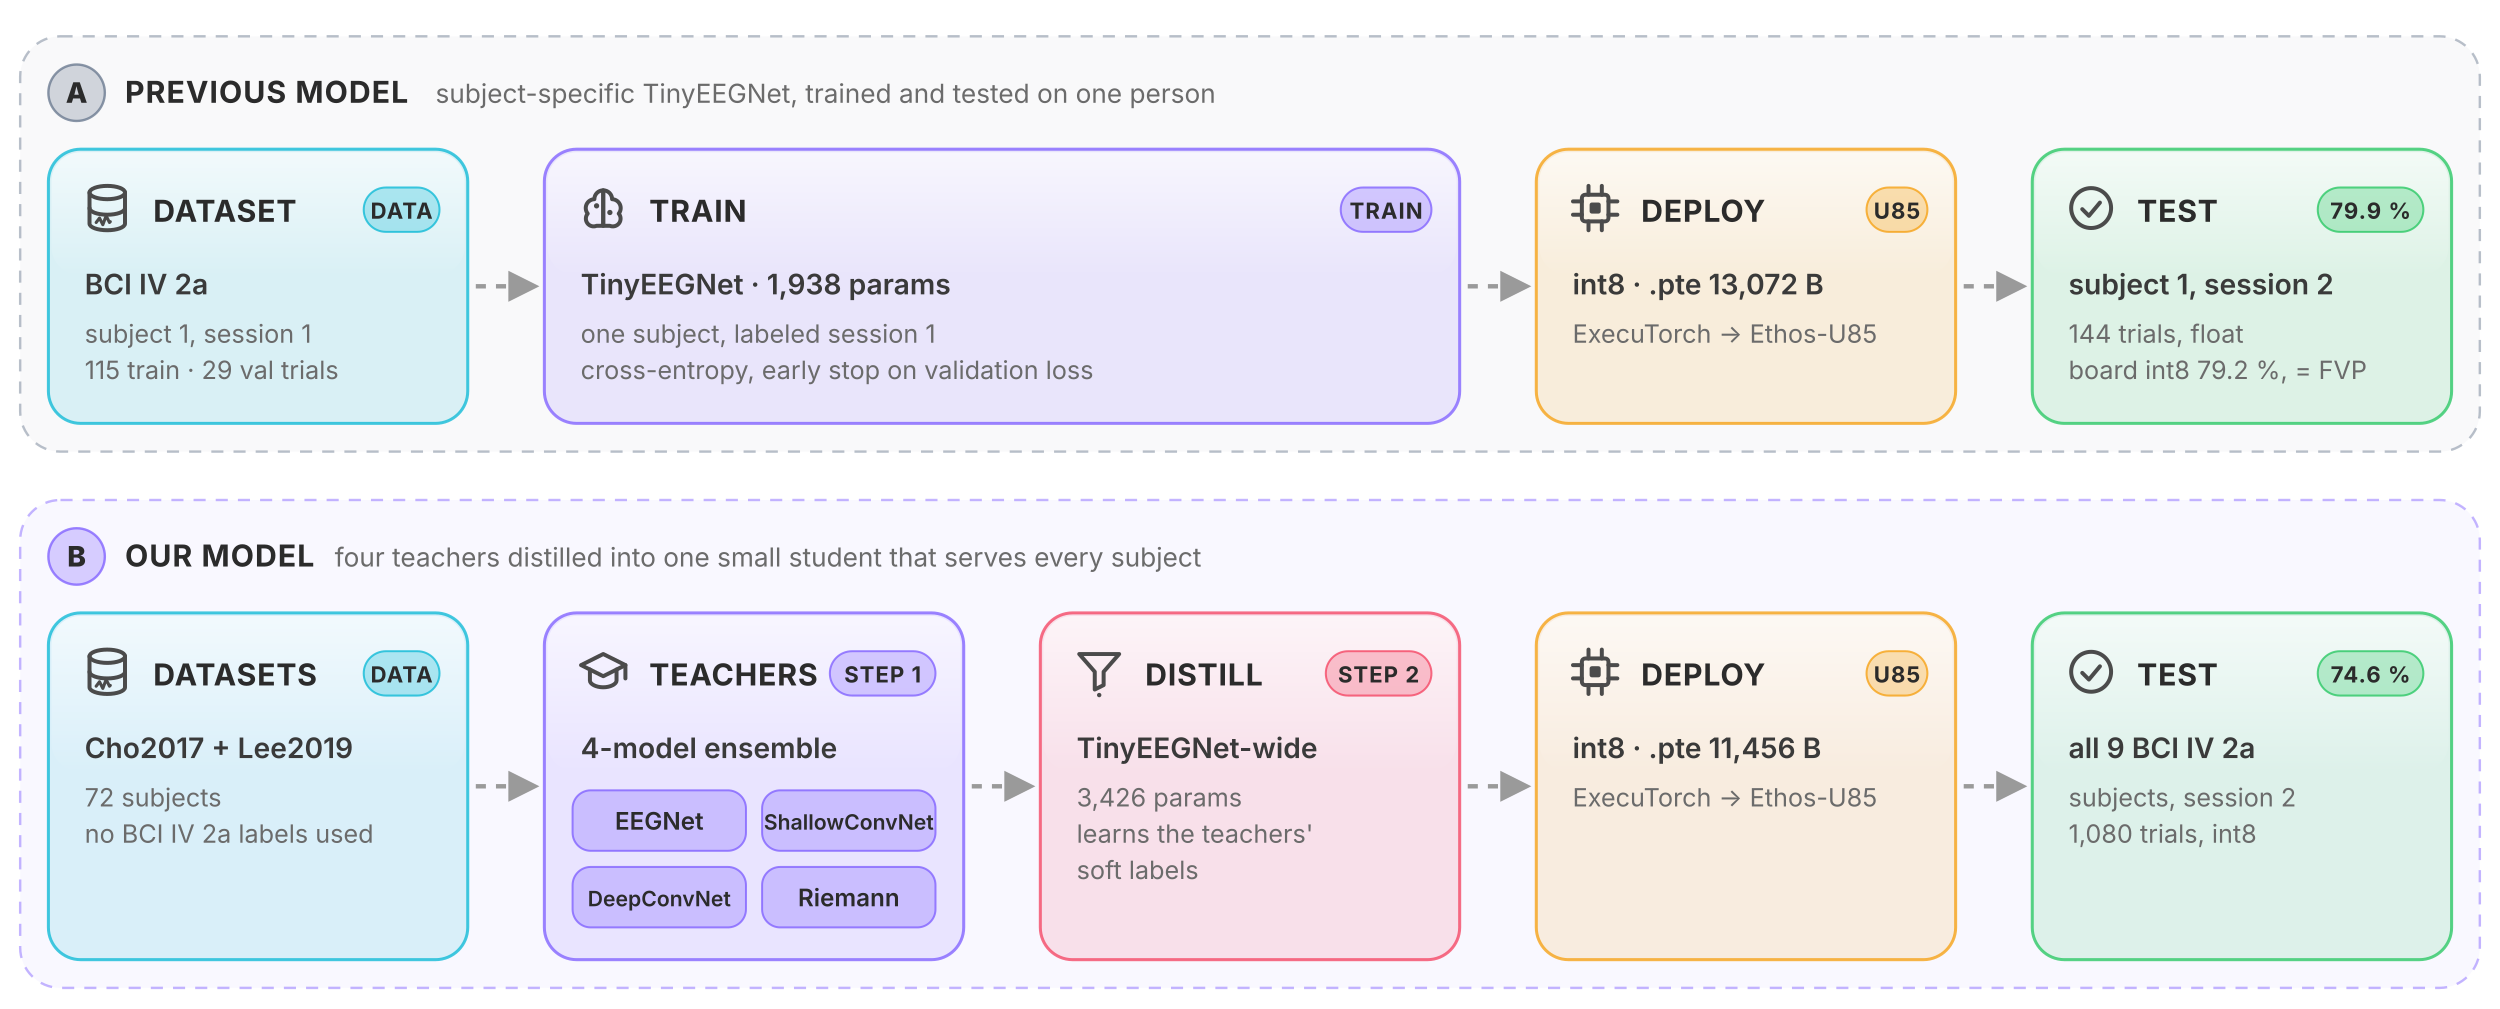
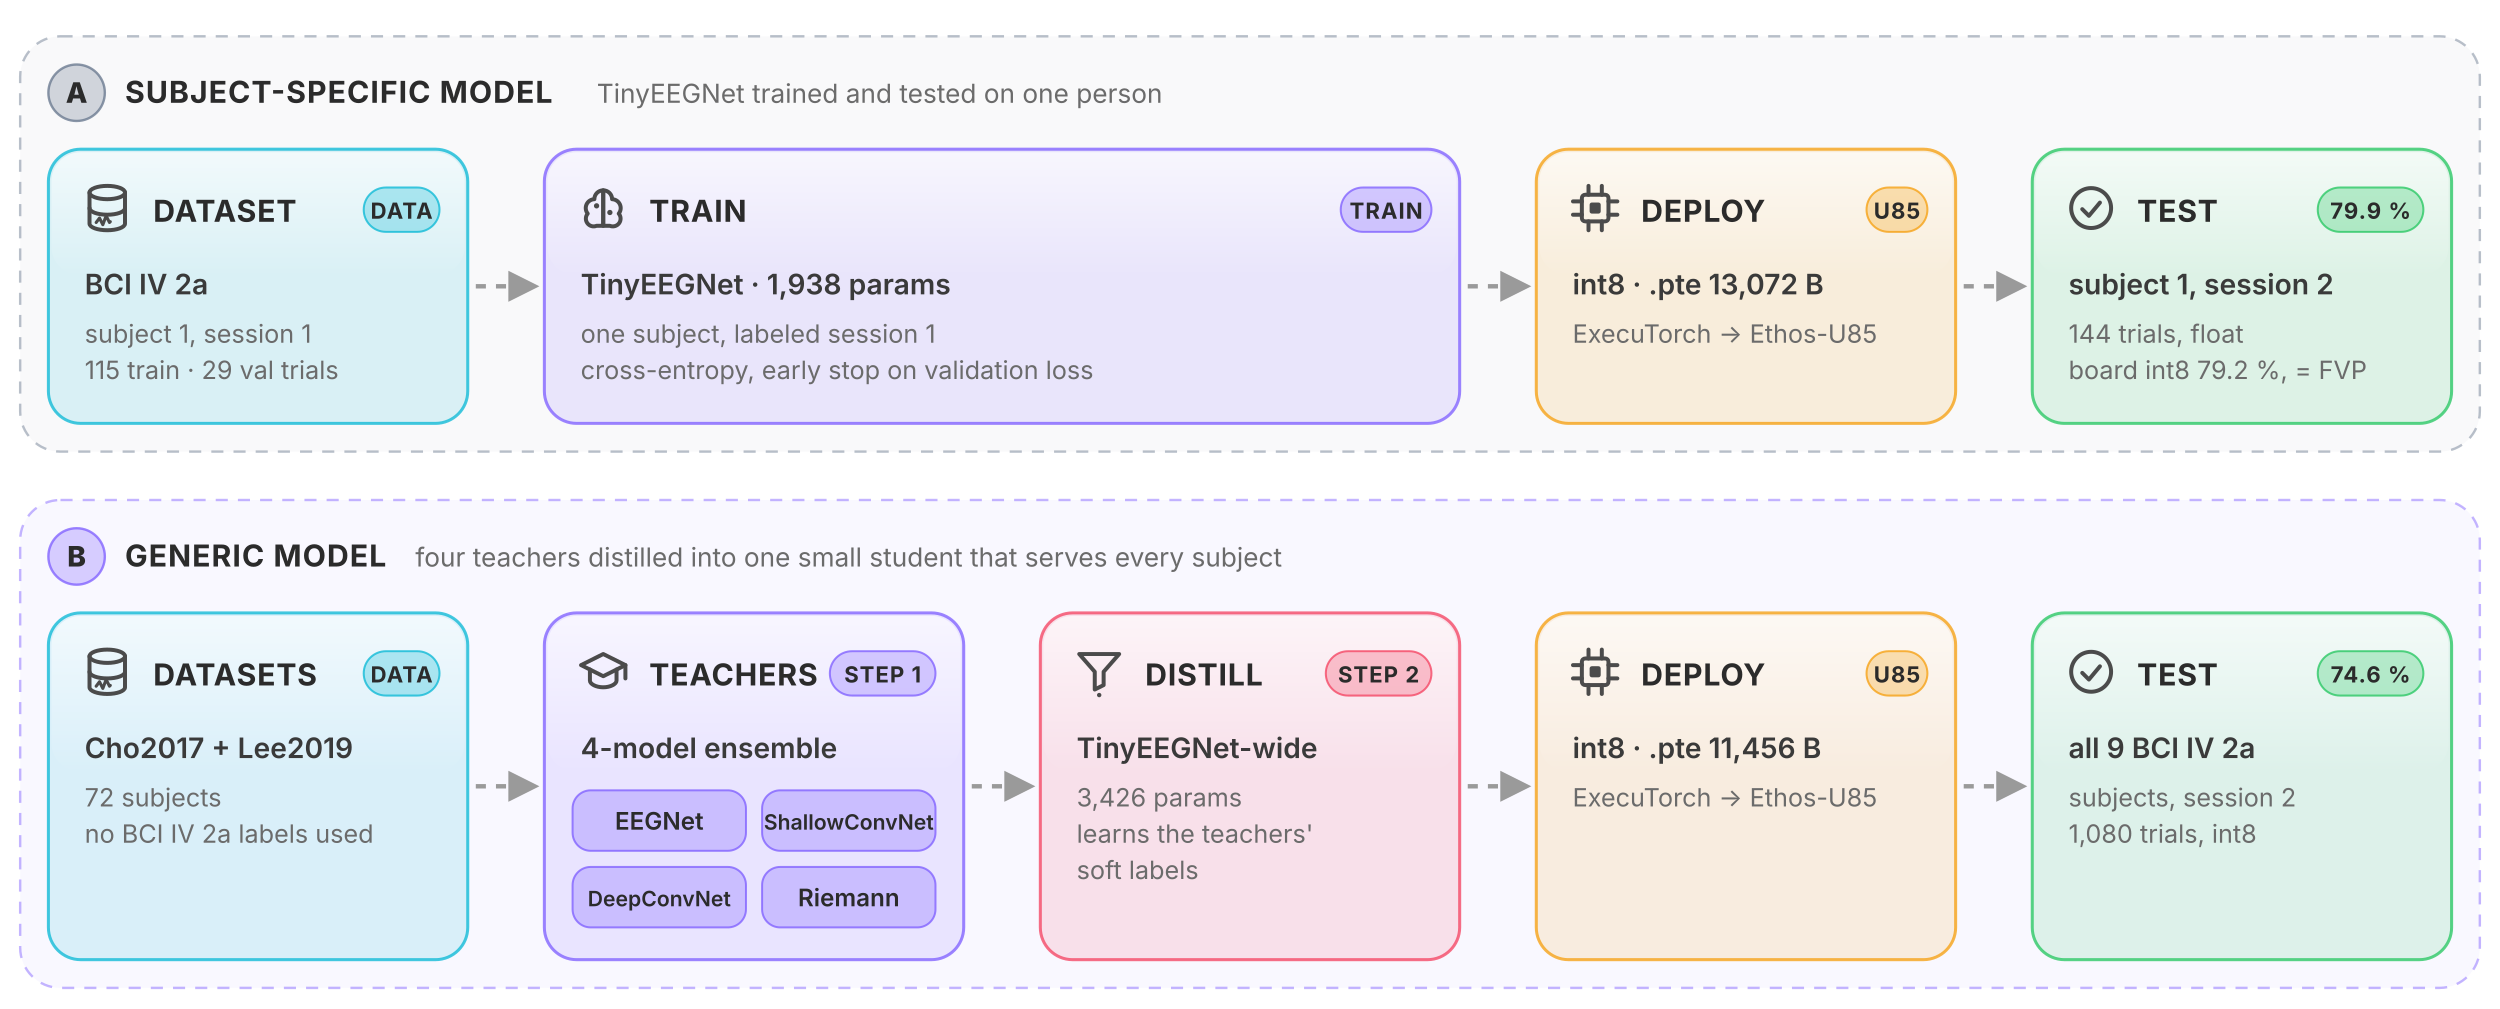
<svg xmlns="http://www.w3.org/2000/svg" viewBox="0 0 1240 500" width="1240" height="500" font-family="Inter, -apple-system, 'Segoe UI', Helvetica, Arial, sans-serif">
  <defs>
    <marker id="ah" viewBox="0 0 10 10" refX="9" refY="5" markerWidth="7" markerHeight="7" orient="auto-start-reverse">
      <path d="M0,0 L10,5 L0,10 z" fill="#9a9a9a" />
    </marker>
    <linearGradient id="sheen" x1="0" y1="0" x2="0" y2="1">
      <stop offset="0" stop-color="#ffffff" stop-opacity="0.65" />
      <stop offset="1" stop-color="#ffffff" stop-opacity="0" />
    </linearGradient>
  </defs>
  <rect x="10" y="18" width="1220" height="206" rx="20" fill="rgba(100,116,139,0.04)" stroke="rgba(100,116,139,0.45)" stroke-width="1.2" stroke-dasharray="6 5" />
  <circle cx="38" cy="46" r="14" fill="rgba(100,116,139,0.28)" stroke="rgba(100,116,139,0.75)" stroke-width="1.2" />
  <text x="38" y="51" font-size="14" font-weight="800" text-anchor="middle" fill="#2b2b2b">A</text>
-   <text x="62" y="51" font-size="15" font-weight="700" letter-spacing="0.5" fill="#2b2b2b">PREVIOUS MODEL</text>
-   <text x="216" y="51" font-size="13" fill="#6b6b6b">subject-specific TinyEEGNet, trained and tested on one person</text>
+   <text x="62" y="51" font-size="15" font-weight="700" letter-spacing="0.5" fill="#2b2b2b">SUBJECT-SPECIFIC MODEL</text>
+   <text x="296" y="51" font-size="13" fill="#6b6b6b">TinyEEGNet trained and tested on one person</text>
  <rect x="10" y="248" width="1220" height="242" rx="20" fill="rgba(124,92,255,0.04)" stroke="rgba(124,92,255,0.45)" stroke-width="1.2" stroke-dasharray="6 5" />
  <circle cx="38" cy="276" r="14" fill="rgba(124,92,255,0.28)" stroke="rgba(124,92,255,0.75)" stroke-width="1.2" />
  <text x="38" y="281" font-size="14" font-weight="800" text-anchor="middle" fill="#2b2b2b">B</text>
-   <text x="62" y="281" font-size="15" font-weight="700" letter-spacing="0.5" fill="#2b2b2b">OUR MODEL</text>
-   <text x="166" y="281" font-size="13" fill="#6b6b6b">four teachers distilled into one small student that serves every subject</text>
+   <text x="62" y="281" font-size="15" font-weight="700" letter-spacing="0.5" fill="#2b2b2b">GENERIC MODEL</text>
+   <text x="206" y="281" font-size="13" fill="#6b6b6b">four teachers distilled into one small student that serves every subject</text>
  <rect x="24" y="74" width="208" height="136" rx="16" fill="rgba(6,182,212,0.13)" stroke="rgba(6,182,212,0.75)" stroke-width="1.5" />
  <rect x="25.5" y="75.5" width="205" height="61.2" rx="14.5" fill="url(#sheen)" />
  <g transform="translate(40,90) scale(1.1)" fill="none" stroke="#4b4b4b" stroke-width="1.8" stroke-linecap="round" stroke-linejoin="round">
    <ellipse cx="12" cy="5" rx="8" ry="3" />
    <path d="M4 5v14c0 1.7 3.6 3 8 3s8-1.3 8-3V5" />
    <path d="M4 12c0 1.7 3.6 3 8 3s8-1.3 8-3" />
    <path d="M7 18.5l1.5-2 1.5 3 1.5-4 1.5 3 1.5-1.5 1.5 1" stroke-width="1.4" stroke-dasharray="14 14">
      <animate attributeName="stroke-dashoffset" values="0;-28" dur="2.4s" repeatCount="indefinite" />
    </path>
  </g>
  <text x="76" y="110" font-size="15" font-weight="700" letter-spacing="0.4" fill="#2b2b2b">DATASET</text>
  <rect x="180.4" y="93" width="37.6" height="22" rx="11" fill="rgba(6,182,212,0.28)" stroke="rgba(6,182,212,0.75)" stroke-width="1" />
  <text x="199.2" y="108.5" font-size="11" font-weight="700" letter-spacing="0.5" text-anchor="middle" fill="#2b2b2b">DATA</text>
  <text x="42" y="146" font-size="14" font-weight="600" fill="#3a3a3a">BCI IV 2a</text>
  <text x="42" y="170" font-size="12.5" fill="#6b6b6b">subject 1, session 1</text>
  <text x="42" y="188" font-size="12.5" fill="#6b6b6b">115 train · 29 val trials</text>
  <rect x="270" y="74" width="454" height="136" rx="16" fill="rgba(124,92,255,0.13)" stroke="rgba(124,92,255,0.75)" stroke-width="1.5" />
  <rect x="271.5" y="75.5" width="451" height="61.2" rx="14.5" fill="url(#sheen)" />
  <g transform="translate(286,90) scale(1.1)" fill="none" stroke="#4b4b4b" stroke-width="1.8" stroke-linecap="round" stroke-linejoin="round">
    <path d="M12 4a4 4 0 0 0-4 4 4 4 0 0 0-3 6.5A3.5 3.5 0 0 0 9 20h3zM12 4a4 4 0 0 1 4 4 4 4 0 0 1 3 6.5A3.5 3.5 0 0 1 15 20h-3z" />
    <path d="M12 4v16" />
    <circle cx="9" cy="11" r="1.2" stroke="none" fill="#4b4b4b">
      <animate attributeName="opacity" values="1;0.2;1" dur="1.2s" repeatCount="indefinite" />
    </circle>
    <circle cx="15" cy="14" r="1.2" stroke="none" fill="#4b4b4b">
      <animate attributeName="opacity" values="0.2;1;0.2" dur="1.2s" repeatCount="indefinite" />
    </circle>
  </g>
  <text x="322" y="110" font-size="15" font-weight="700" letter-spacing="0.4" fill="#2b2b2b">TRAIN</text>
  <rect x="665.0" y="93" width="45.0" height="22" rx="11" fill="rgba(124,92,255,0.28)" stroke="rgba(124,92,255,0.75)" stroke-width="1" />
  <text x="687.5" y="108.5" font-size="11" font-weight="700" letter-spacing="0.5" text-anchor="middle" fill="#2b2b2b">TRAIN</text>
  <text x="288" y="146" font-size="14" font-weight="600" fill="#3a3a3a">TinyEEGNet · 1,938 params</text>
  <text x="288" y="170" font-size="12.5" fill="#6b6b6b">one subject, labeled session 1</text>
  <text x="288" y="188" font-size="12.5" fill="#6b6b6b">cross-entropy, early stop on validation loss</text>
  <rect x="762" y="74" width="208" height="136" rx="16" fill="rgba(245,158,11,0.13)" stroke="rgba(245,158,11,0.75)" stroke-width="1.5" />
  <rect x="763.5" y="75.5" width="205" height="61.2" rx="14.5" fill="url(#sheen)" />
  <g transform="translate(778,90) scale(1.1)" fill="none" stroke="#4b4b4b" stroke-width="1.8" stroke-linecap="round" stroke-linejoin="round">
    <rect x="6" y="6" width="12" height="12" rx="1.5" />
    <path d="M9 2v4M15 2v4M9 18v4M15 18v4M2 9h4M2 15h4M18 9h4M18 15h4" />
    <rect x="9.5" y="9.5" width="5" height="5" rx="1" fill="#4b4b4b" stroke="none">
      <animate attributeName="opacity" values="1;0.25;1" dur="0.8s" repeatCount="indefinite" />
    </rect>
  </g>
  <text x="814" y="110" font-size="15" font-weight="700" letter-spacing="0.4" fill="#2b2b2b">DEPLOY</text>
  <rect x="925.8" y="93" width="30.2" height="22" rx="11" fill="rgba(245,158,11,0.28)" stroke="rgba(245,158,11,0.75)" stroke-width="1" />
  <text x="940.9" y="108.5" font-size="11" font-weight="700" letter-spacing="0.5" text-anchor="middle" fill="#2b2b2b">U85</text>
  <text x="780" y="146" font-size="14" font-weight="600" fill="#3a3a3a">int8 · .pte 13,072 B</text>
  <text x="780" y="170" font-size="12.5" fill="#6b6b6b">ExecuTorch → Ethos-U85</text>
  <rect x="1008" y="74" width="208" height="136" rx="16" fill="rgba(34,197,94,0.13)" stroke="rgba(34,197,94,0.75)" stroke-width="1.5" />
  <rect x="1009.5" y="75.5" width="205" height="61.2" rx="14.5" fill="url(#sheen)" />
  <g transform="translate(1024,90) scale(1.1)" fill="none" stroke="#4b4b4b" stroke-width="1.8" stroke-linecap="round" stroke-linejoin="round">
    <circle cx="12" cy="12" r="9" />
    <path d="M8 12.5l3 3 5-6" stroke-dasharray="12 12">
      <animate attributeName="stroke-dashoffset" values="12;0;0;12" keyTimes="0;0.3;0.85;1" dur="3s" repeatCount="indefinite" />
    </path>
  </g>
  <text x="1060" y="110" font-size="15" font-weight="700" letter-spacing="0.4" fill="#2b2b2b">TEST</text>
  <rect x="1149.6" y="93" width="52.4" height="22" rx="11" fill="rgba(34,197,94,0.28)" stroke="rgba(34,197,94,0.75)" stroke-width="1" />
  <text x="1175.8" y="108.5" font-size="11" font-weight="700" letter-spacing="0.5" text-anchor="middle" fill="#2b2b2b">79.9 %</text>
  <text x="1026" y="146" font-size="14" font-weight="600" fill="#3a3a3a">subject 1, session 2</text>
  <text x="1026" y="170" font-size="12.5" fill="#6b6b6b">144 trials, float</text>
  <text x="1026" y="188" font-size="12.5" fill="#6b6b6b">board int8 79.2 %, = FVP</text>
  <rect x="24" y="304" width="208" height="172" rx="16" fill="rgba(6,182,212,0.13)" stroke="rgba(6,182,212,0.75)" stroke-width="1.5" />
  <rect x="25.5" y="305.5" width="205" height="77.4" rx="14.5" fill="url(#sheen)" />
  <g transform="translate(40,320) scale(1.1)" fill="none" stroke="#4b4b4b" stroke-width="1.8" stroke-linecap="round" stroke-linejoin="round">
    <ellipse cx="12" cy="5" rx="8" ry="3" />
    <path d="M4 5v14c0 1.7 3.6 3 8 3s8-1.3 8-3V5" />
    <path d="M4 12c0 1.7 3.6 3 8 3s8-1.3 8-3" />
    <path d="M7 18.5l1.5-2 1.5 3 1.5-4 1.5 3 1.5-1.5 1.5 1" stroke-width="1.4" stroke-dasharray="14 14">
      <animate attributeName="stroke-dashoffset" values="0;-28" dur="2.4s" repeatCount="indefinite" />
    </path>
  </g>
  <text x="76" y="340" font-size="15" font-weight="700" letter-spacing="0.4" fill="#2b2b2b">DATASETS</text>
  <rect x="180.4" y="323" width="37.6" height="22" rx="11" fill="rgba(6,182,212,0.28)" stroke="rgba(6,182,212,0.75)" stroke-width="1" />
  <text x="199.2" y="338.5" font-size="11" font-weight="700" letter-spacing="0.5" text-anchor="middle" fill="#2b2b2b">DATA</text>
  <text x="42" y="376" font-size="14" font-weight="600" fill="#3a3a3a">Cho2017 + Lee2019</text>
  <text x="42" y="400" font-size="12.5" fill="#6b6b6b">72 subjects</text>
  <text x="42" y="418" font-size="12.5" fill="#6b6b6b">no BCI IV 2a labels used</text>
  <rect x="270" y="304" width="208" height="172" rx="16" fill="rgba(124,92,255,0.13)" stroke="rgba(124,92,255,0.75)" stroke-width="1.5" />
  <rect x="271.5" y="305.5" width="205" height="77.4" rx="14.5" fill="url(#sheen)" />
  <g transform="translate(286,320) scale(1.1)" fill="none" stroke="#4b4b4b" stroke-width="1.8" stroke-linecap="round" stroke-linejoin="round">
    <path d="M2 9l10-5 10 5-10 5z" />
    <path d="M6 11v5c0 1.5 2.7 3 6 3s6-1.5 6-3v-5" />
    <path d="M22 9v6">
      <animate attributeName="opacity" values="1;0.3;1" dur="1.6s" repeatCount="indefinite" />
    </path>
  </g>
  <text x="322" y="340" font-size="15" font-weight="700" letter-spacing="0.4" fill="#2b2b2b">TEACHERS</text>
  <rect x="411.6" y="323" width="52.4" height="22" rx="11" fill="rgba(124,92,255,0.28)" stroke="rgba(124,92,255,0.75)" stroke-width="1" />
  <text x="437.8" y="338.5" font-size="11" font-weight="700" letter-spacing="0.5" text-anchor="middle" fill="#2b2b2b">STEP 1</text>
  <text x="288" y="376" font-size="14" font-weight="600" fill="#3a3a3a">4-model ensemble</text>
  <rect x="516" y="304" width="208" height="172" rx="16" fill="rgba(244,63,94,0.13)" stroke="rgba(244,63,94,0.75)" stroke-width="1.5" />
  <rect x="517.5" y="305.5" width="205" height="77.4" rx="14.5" fill="url(#sheen)" />
  <g transform="translate(532,320) scale(1.1)" fill="none" stroke="#4b4b4b" stroke-width="1.8" stroke-linecap="round" stroke-linejoin="round">
    <path d="M3 4h18l-7 8v6l-4 2v-8z" />
    <circle cx="12" cy="22.5" r="1" stroke="none" fill="#4b4b4b">
      <animate attributeName="cy" values="13;23" dur="1.2s" repeatCount="indefinite" />
      <animate attributeName="opacity" values="1;0" dur="1.2s" repeatCount="indefinite" />
    </circle>
  </g>
  <text x="568" y="340" font-size="15" font-weight="700" letter-spacing="0.4" fill="#2b2b2b">DISTILL</text>
  <rect x="657.6" y="323" width="52.4" height="22" rx="11" fill="rgba(244,63,94,0.28)" stroke="rgba(244,63,94,0.75)" stroke-width="1" />
  <text x="683.8" y="338.5" font-size="11" font-weight="700" letter-spacing="0.5" text-anchor="middle" fill="#2b2b2b">STEP 2</text>
  <text x="534" y="376" font-size="14" font-weight="600" fill="#3a3a3a">TinyEEGNet-wide</text>
  <text x="534" y="400" font-size="12.5" fill="#6b6b6b">3,426 params</text>
  <text x="534" y="418" font-size="12.5" fill="#6b6b6b">learns the teachers'</text>
  <text x="534" y="436" font-size="12.5" fill="#6b6b6b">soft labels</text>
  <rect x="762" y="304" width="208" height="172" rx="16" fill="rgba(245,158,11,0.13)" stroke="rgba(245,158,11,0.75)" stroke-width="1.5" />
  <rect x="763.5" y="305.5" width="205" height="77.4" rx="14.5" fill="url(#sheen)" />
  <g transform="translate(778,320) scale(1.1)" fill="none" stroke="#4b4b4b" stroke-width="1.8" stroke-linecap="round" stroke-linejoin="round">
    <rect x="6" y="6" width="12" height="12" rx="1.5" />
    <path d="M9 2v4M15 2v4M9 18v4M15 18v4M2 9h4M2 15h4M18 9h4M18 15h4" />
    <rect x="9.5" y="9.5" width="5" height="5" rx="1" fill="#4b4b4b" stroke="none">
      <animate attributeName="opacity" values="1;0.25;1" dur="0.8s" repeatCount="indefinite" />
    </rect>
  </g>
  <text x="814" y="340" font-size="15" font-weight="700" letter-spacing="0.4" fill="#2b2b2b">DEPLOY</text>
  <rect x="925.8" y="323" width="30.2" height="22" rx="11" fill="rgba(245,158,11,0.28)" stroke="rgba(245,158,11,0.75)" stroke-width="1" />
  <text x="940.9" y="338.5" font-size="11" font-weight="700" letter-spacing="0.5" text-anchor="middle" fill="#2b2b2b">U85</text>
  <text x="780" y="376" font-size="14" font-weight="600" fill="#3a3a3a">int8 · .pte 11,456 B</text>
  <text x="780" y="400" font-size="12.5" fill="#6b6b6b">ExecuTorch → Ethos-U85</text>
  <rect x="1008" y="304" width="208" height="172" rx="16" fill="rgba(34,197,94,0.13)" stroke="rgba(34,197,94,0.75)" stroke-width="1.5" />
  <rect x="1009.5" y="305.5" width="205" height="77.4" rx="14.5" fill="url(#sheen)" />
  <g transform="translate(1024,320) scale(1.1)" fill="none" stroke="#4b4b4b" stroke-width="1.8" stroke-linecap="round" stroke-linejoin="round">
    <circle cx="12" cy="12" r="9" />
    <path d="M8 12.5l3 3 5-6" stroke-dasharray="12 12">
      <animate attributeName="stroke-dashoffset" values="12;0;0;12" keyTimes="0;0.3;0.85;1" dur="3s" repeatCount="indefinite" />
    </path>
  </g>
  <text x="1060" y="340" font-size="15" font-weight="700" letter-spacing="0.4" fill="#2b2b2b">TEST</text>
  <rect x="1149.6" y="323" width="52.4" height="22" rx="11" fill="rgba(34,197,94,0.28)" stroke="rgba(34,197,94,0.75)" stroke-width="1" />
  <text x="1175.8" y="338.5" font-size="11" font-weight="700" letter-spacing="0.5" text-anchor="middle" fill="#2b2b2b">74.6 %</text>
  <text x="1026" y="376" font-size="14" font-weight="600" fill="#3a3a3a">all 9 BCI IV 2a</text>
  <text x="1026" y="400" font-size="12.5" fill="#6b6b6b">subjects, session 2</text>
  <text x="1026" y="418" font-size="12.5" fill="#6b6b6b">1,080 trials, int8</text>
  <rect x="284" y="392" width="86" height="30" rx="9" fill="rgba(124,92,255,0.28)" stroke="rgba(124,92,255,0.75)" stroke-width="1">
    <animate attributeName="fill-opacity" values="0.35;1;0.35" dur="2s" begin="0.0s" repeatCount="indefinite" />
  </rect>
  <text x="327.0" y="411.5" font-size="12" font-weight="600" text-anchor="middle" fill="#2b2b2b">EEGNet</text>
  <rect x="378" y="392" width="86" height="30" rx="9" fill="rgba(124,92,255,0.28)" stroke="rgba(124,92,255,0.75)" stroke-width="1">
    <animate attributeName="fill-opacity" values="0.35;1;0.35" dur="2s" begin="0.5s" repeatCount="indefinite" />
  </rect>
  <text x="421.0" y="411.5" font-size="10.5" font-weight="600" text-anchor="middle" fill="#2b2b2b">ShallowConvNet</text>
  <rect x="284" y="430" width="86" height="30" rx="9" fill="rgba(124,92,255,0.28)" stroke="rgba(124,92,255,0.75)" stroke-width="1">
    <animate attributeName="fill-opacity" values="0.35;1;0.35" dur="2s" begin="1.0s" repeatCount="indefinite" />
  </rect>
  <text x="327.0" y="449.5" font-size="10.5" font-weight="600" text-anchor="middle" fill="#2b2b2b">DeepConvNet</text>
  <rect x="378" y="430" width="86" height="30" rx="9" fill="rgba(124,92,255,0.28)" stroke="rgba(124,92,255,0.75)" stroke-width="1">
    <animate attributeName="fill-opacity" values="0.35;1;0.35" dur="2s" begin="1.5s" repeatCount="indefinite" />
  </rect>
  <text x="421.0" y="449.5" font-size="12" font-weight="600" text-anchor="middle" fill="#2b2b2b">Riemann</text>
  <path d="M236,142.0 H266" fill="none" stroke="#9a9a9a" stroke-width="2.2" stroke-dasharray="5 5" marker-end="url(#ah)">
    <animate attributeName="stroke-dashoffset" from="10" to="0" dur="0.6s" repeatCount="indefinite" />
  </path>
  <path d="M728,142.0 H758" fill="none" stroke="#9a9a9a" stroke-width="2.2" stroke-dasharray="5 5" marker-end="url(#ah)">
    <animate attributeName="stroke-dashoffset" from="10" to="0" dur="0.6s" repeatCount="indefinite" />
  </path>
  <path d="M974,142.0 H1004" fill="none" stroke="#9a9a9a" stroke-width="2.2" stroke-dasharray="5 5" marker-end="url(#ah)">
    <animate attributeName="stroke-dashoffset" from="10" to="0" dur="0.6s" repeatCount="indefinite" />
  </path>
  <path d="M236,390.0 H266" fill="none" stroke="#9a9a9a" stroke-width="2.2" stroke-dasharray="5 5" marker-end="url(#ah)">
    <animate attributeName="stroke-dashoffset" from="10" to="0" dur="0.6s" repeatCount="indefinite" />
  </path>
  <path d="M482,390.0 H512" fill="none" stroke="#9a9a9a" stroke-width="2.2" stroke-dasharray="5 5" marker-end="url(#ah)">
    <animate attributeName="stroke-dashoffset" from="10" to="0" dur="0.6s" repeatCount="indefinite" />
  </path>
  <path d="M728,390.0 H758" fill="none" stroke="#9a9a9a" stroke-width="2.2" stroke-dasharray="5 5" marker-end="url(#ah)">
    <animate attributeName="stroke-dashoffset" from="10" to="0" dur="0.6s" repeatCount="indefinite" />
  </path>
  <path d="M974,390.0 H1004" fill="none" stroke="#9a9a9a" stroke-width="2.2" stroke-dasharray="5 5" marker-end="url(#ah)">
    <animate attributeName="stroke-dashoffset" from="10" to="0" dur="0.6s" repeatCount="indefinite" />
  </path>
</svg>
